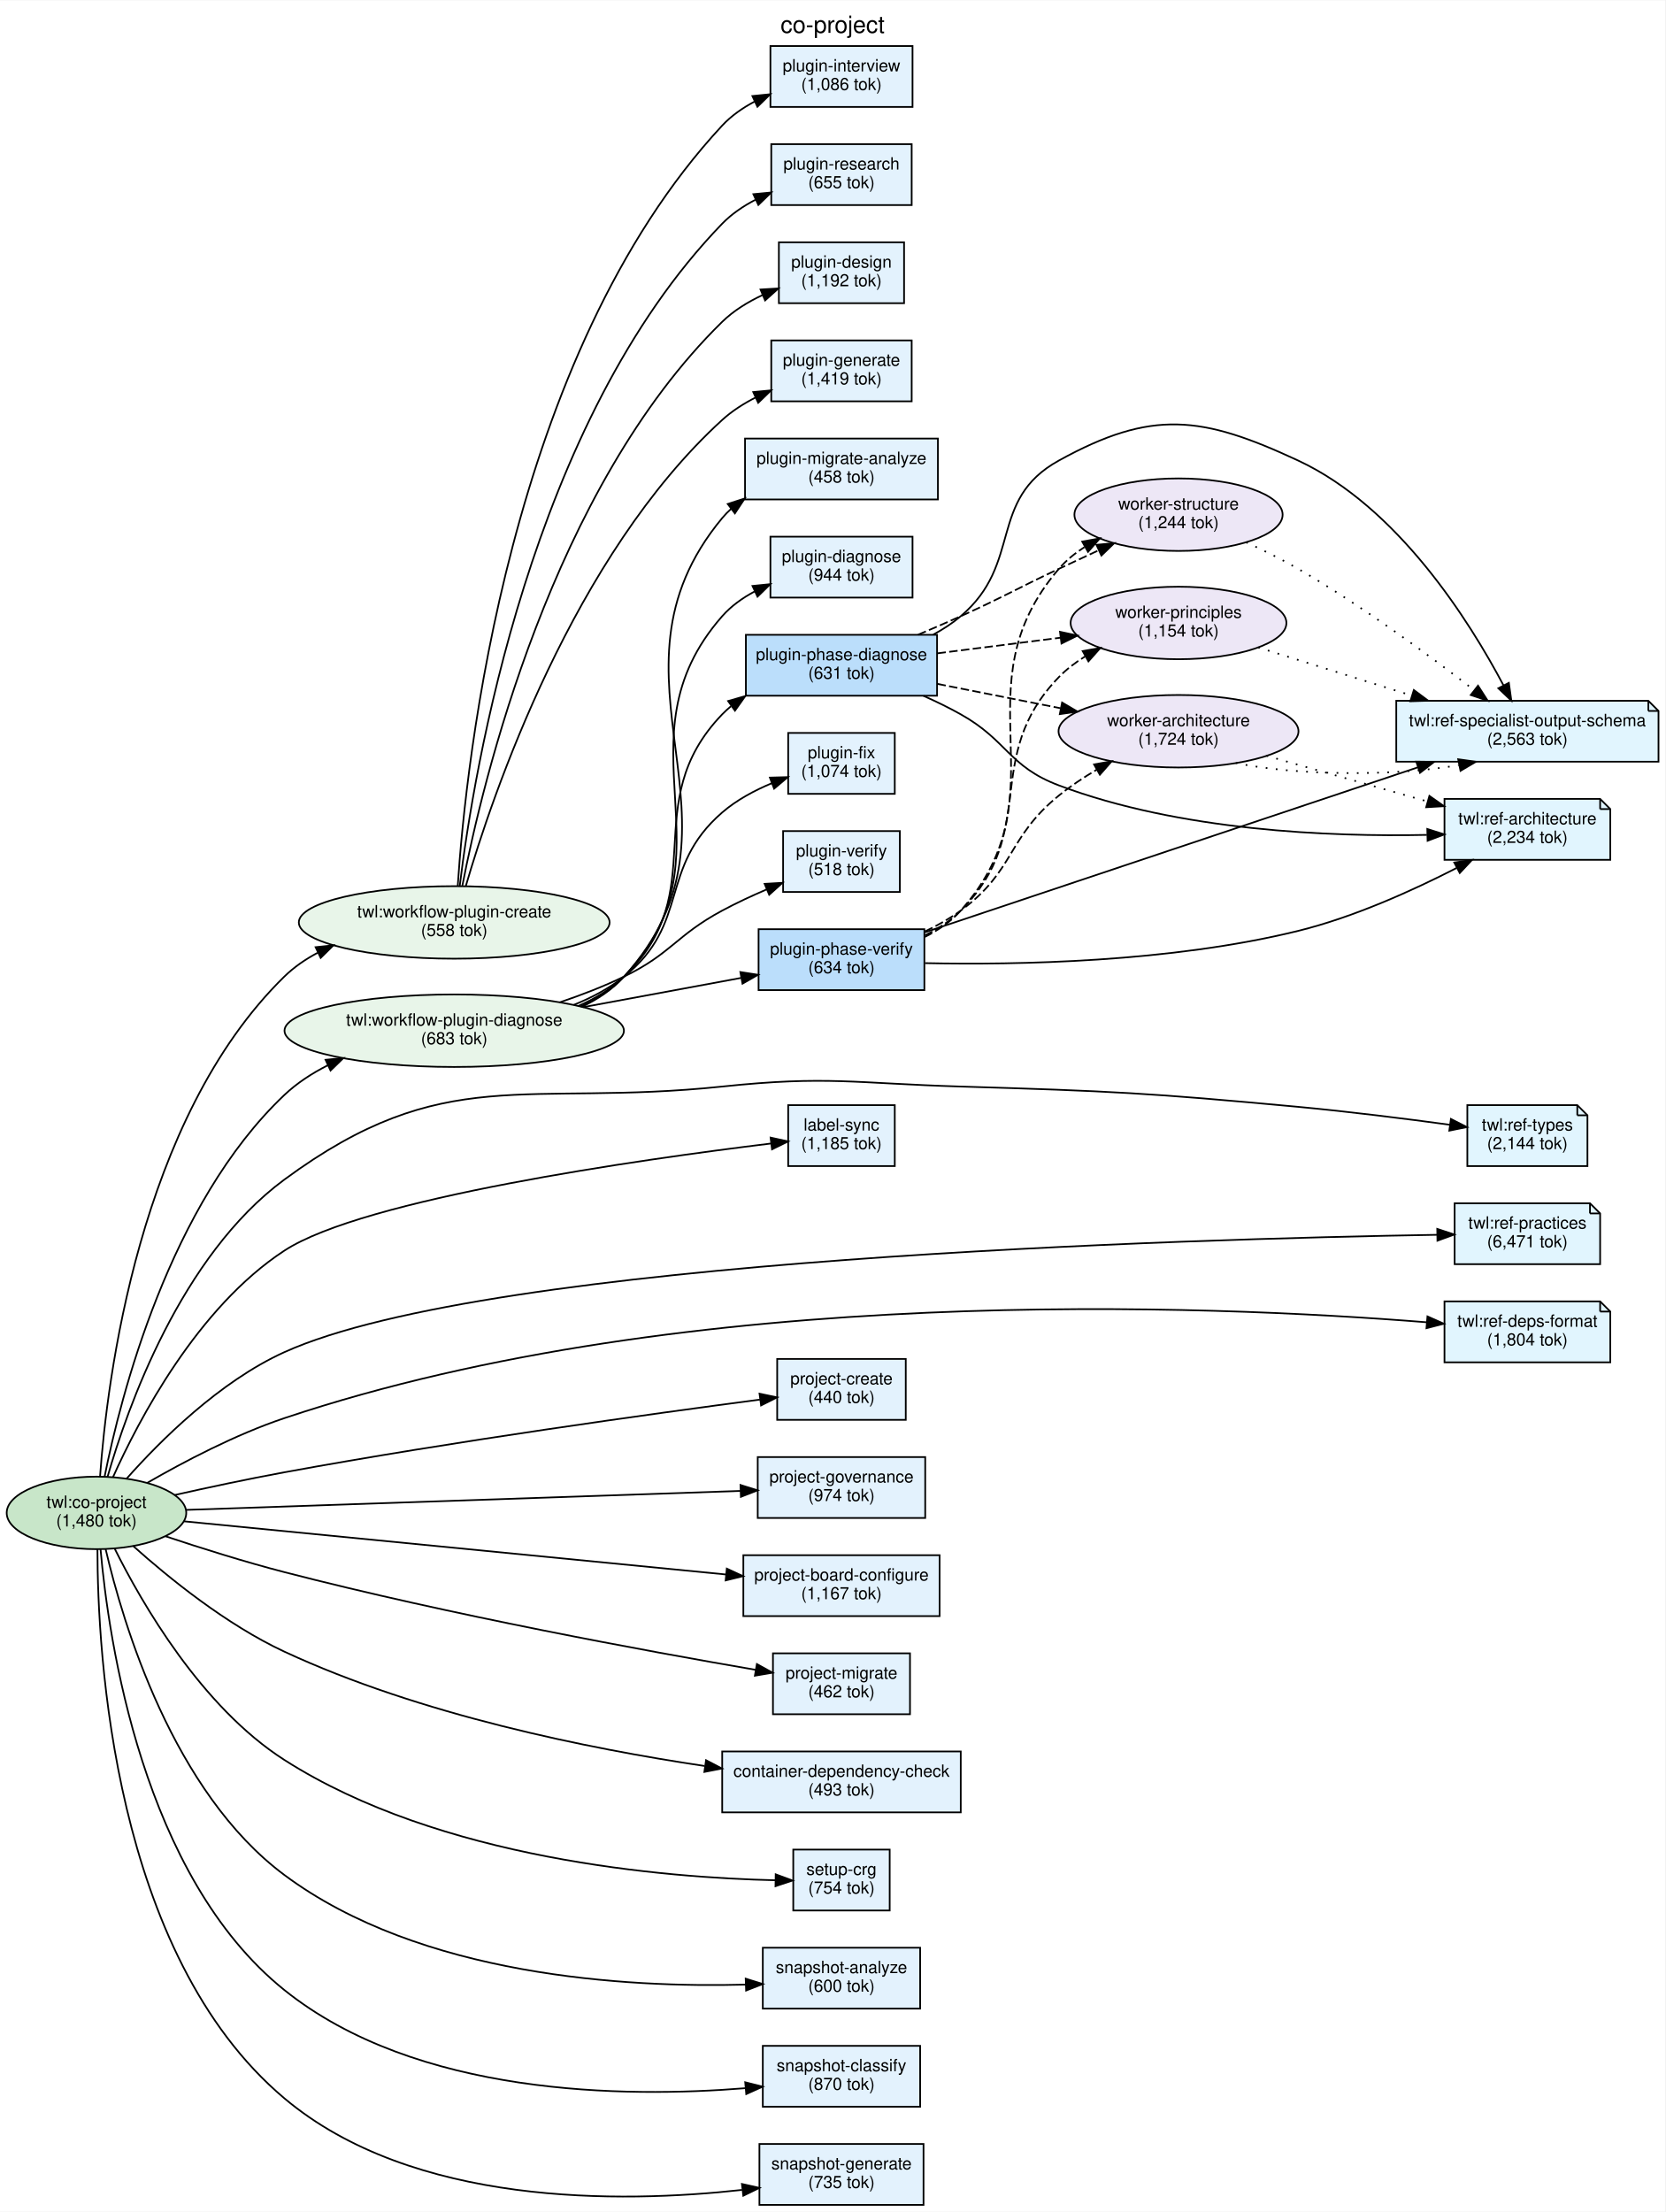
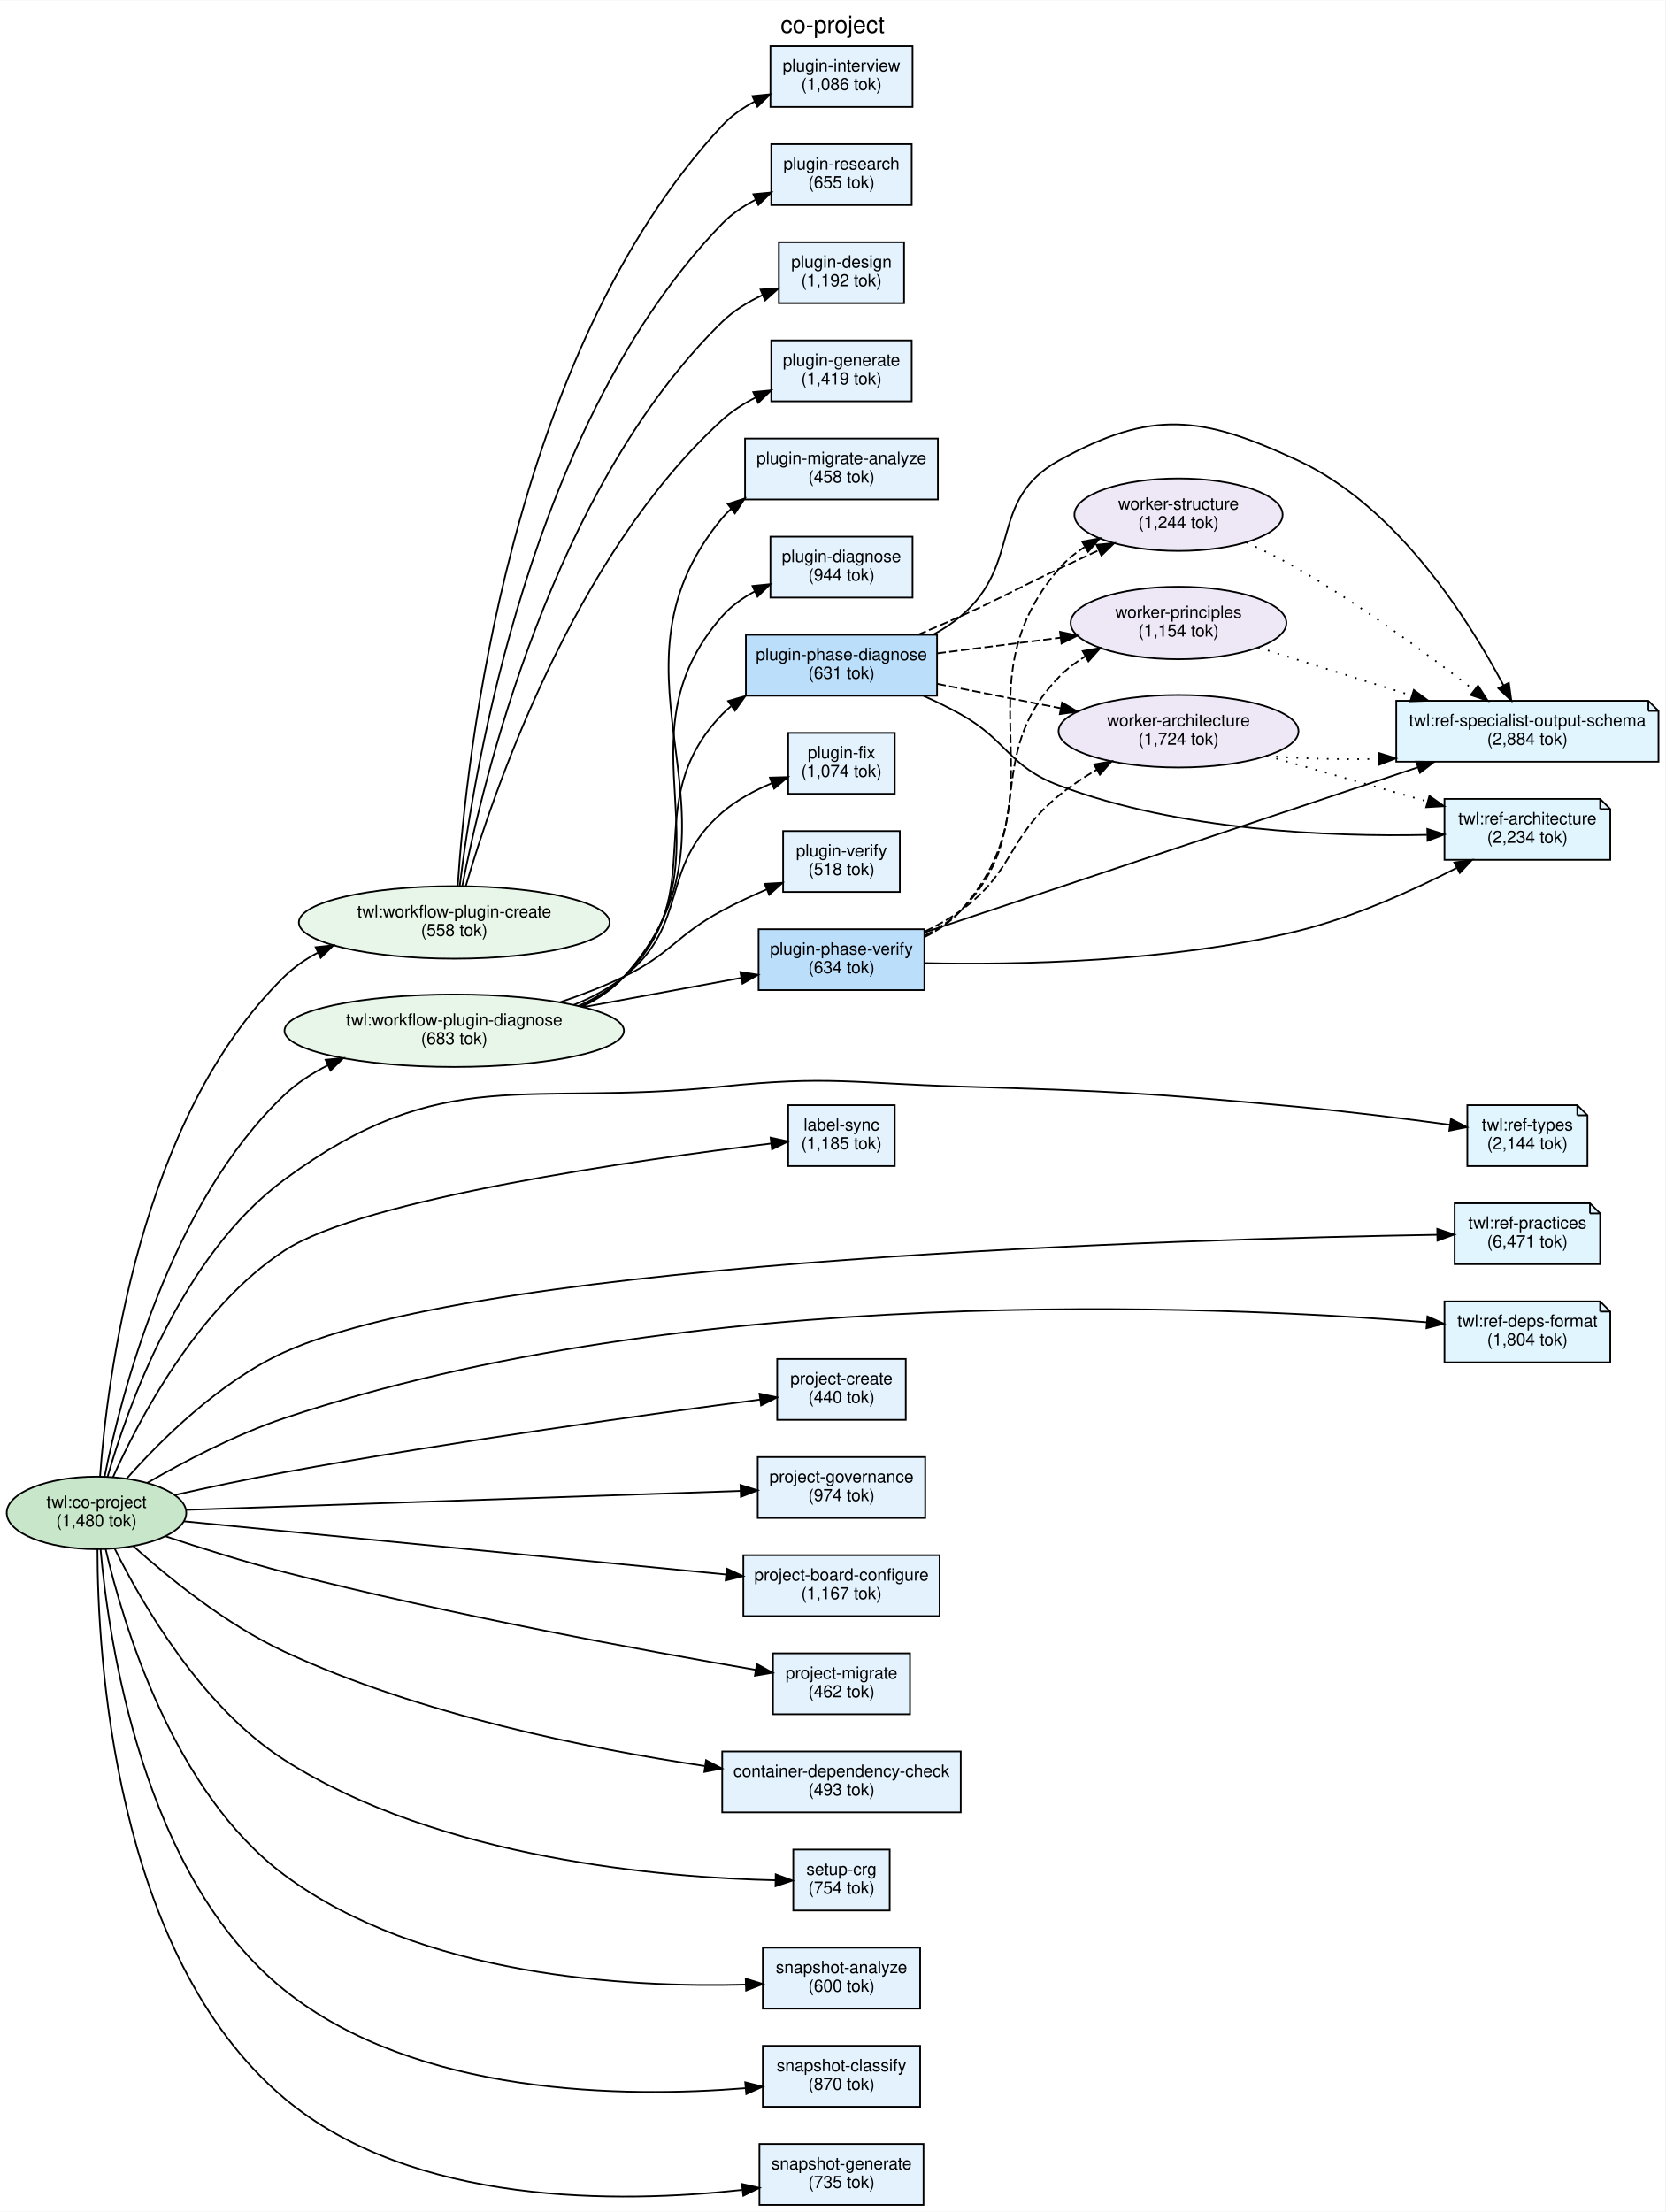
<svg xmlns="http://www.w3.org/2000/svg" width="984pt" height="1307pt" viewBox="0.00 0.00 984.31 1307.00">
  <g id="graph0" class="graph" transform="scale(1 1) rotate(0) translate(4 1303)">
    <polygon fill="white" stroke="transparent" points="-4,4 -4,-1303 980.31,-1303 980.31,4 -4,4" />
    <text text-anchor="middle" x="488.15" y="-1283.8" font-family="Helvetica,sans-Serif" font-size="14.00">co-project</text>
    <g id="node1" class="node">
      <ellipse fill="#c8e6c9" stroke="black" cx="53.03" cy="-409" rx="53.07" ry="21.43" />
      <text text-anchor="middle" x="53.03" y="-412" font-family="Helvetica,sans-Serif" font-size="10.00">twl:co-project</text>
      <text text-anchor="middle" x="53.03" y="-401" font-family="Helvetica,sans-Serif" font-size="10.00">(1,480 tok)</text>
    </g>
    <g id="node2" class="node">
      <ellipse fill="#e8f5e9" stroke="black" cx="264.48" cy="-758" rx="91.85" ry="21.43" />
      <text text-anchor="middle" x="264.48" y="-761" font-family="Helvetica,sans-Serif" font-size="10.00">twl:workflow-plugin-create</text>
      <text text-anchor="middle" x="264.48" y="-750" font-family="Helvetica,sans-Serif" font-size="10.00">(558 tok)</text>
    </g>
    <g id="edge10" class="edge">
      <path fill="none" stroke="black" d="M55.14,-430.54C59.2,-487.22 78.04,-641.91 164.07,-726 169.81,-731.61 176.54,-736.24 183.75,-740.06" />
      <polygon fill="black" stroke="black" points="182.55,-743.37 193.09,-744.48 185.54,-737.04 182.55,-743.37" />
    </g>
    <g id="node3" class="node">
      <ellipse fill="#e8f5e9" stroke="black" cx="264.48" cy="-694" rx="100.32" ry="21.43" />
      <text text-anchor="middle" x="264.48" y="-697" font-family="Helvetica,sans-Serif" font-size="10.00">twl:workflow-plugin-diagnose</text>
      <text text-anchor="middle" x="264.48" y="-686" font-family="Helvetica,sans-Serif" font-size="10.00">(683 tok)</text>
    </g>
    <g id="edge11" class="edge">
      <path fill="none" stroke="black" d="M57.81,-430.37C67.23,-477.56 96.08,-591.59 164.07,-656 171.54,-663.08 180.46,-668.87 189.86,-673.61" />
      <polygon fill="black" stroke="black" points="188.43,-676.81 198.97,-677.84 191.37,-670.46 188.43,-676.81" />
    </g>
    <g id="node5" class="node">
      <polygon fill="#e1f5fe" stroke="black" points="928.31,-650 863.31,-650 863.31,-614 934.31,-614 934.31,-644 928.31,-650" />
      <polyline fill="none" stroke="black" points="928.31,-650 928.31,-644 " />
      <polyline fill="none" stroke="black" points="934.31,-644 928.31,-644 " />
      <text text-anchor="middle" x="898.81" y="-635" font-family="Helvetica,sans-Serif" font-size="10.00">twl:ref-types</text>
      <text text-anchor="middle" x="898.81" y="-624" font-family="Helvetica,sans-Serif" font-size="10.00">(2,144 tok)</text>
    </g>
    <g id="edge13" class="edge">
      <path fill="none" stroke="black" d="M59.51,-430.13C71.25,-471.02 102.9,-560.89 164.07,-606 258.71,-675.8 305.93,-648.71 422.88,-661 485.21,-667.55 501.25,-662.88 563.88,-661 652.64,-658.33 674.9,-657.24 763.31,-649 793.3,-646.2 826.93,-641.95 853.06,-638.4" />
      <polygon fill="black" stroke="black" points="853.61,-641.86 863.04,-637.03 852.66,-634.93 853.61,-641.86" />
    </g>
    <g id="node6" class="node">
      <polygon fill="#e1f5fe" stroke="black" points="935.81,-592 855.81,-592 855.81,-556 941.81,-556 941.81,-586 935.81,-592" />
      <polyline fill="none" stroke="black" points="935.81,-592 935.81,-586 " />
      <polyline fill="none" stroke="black" points="941.81,-586 935.81,-586 " />
      <text text-anchor="middle" x="898.81" y="-577" font-family="Helvetica,sans-Serif" font-size="10.00">twl:ref-practices</text>
      <text text-anchor="middle" x="898.81" y="-566" font-family="Helvetica,sans-Serif" font-size="10.00">(6,471 tok)</text>
    </g>
    <g id="edge14" class="edge">
      <path fill="none" stroke="black" d="M70.76,-429.16C90.55,-451.48 125.67,-486.61 164.07,-504 286.01,-559.22 698.75,-570.94 845.49,-573.37" />
      <polygon fill="black" stroke="black" points="845.53,-576.87 855.59,-573.53 845.65,-569.88 845.53,-576.87" />
    </g>
    <g id="node7" class="node">
      <polygon fill="#e1f5fe" stroke="black" points="941.81,-534 849.81,-534 849.81,-498 947.81,-498 947.81,-528 941.81,-534" />
      <polyline fill="none" stroke="black" points="941.81,-534 941.81,-528 " />
      <polyline fill="none" stroke="black" points="947.81,-528 941.81,-528 " />
      <text text-anchor="middle" x="898.81" y="-519" font-family="Helvetica,sans-Serif" font-size="10.00">twl:ref-deps-format</text>
      <text text-anchor="middle" x="898.81" y="-508" font-family="Helvetica,sans-Serif" font-size="10.00">(1,804 tok)</text>
    </g>
    <g id="edge15" class="edge">
      <path fill="none" stroke="black" d="M82.89,-426.67C104.51,-439.16 135.21,-455.33 164.07,-465 404.01,-545.4 712.18,-531.88 839.14,-521.68" />
      <polygon fill="black" stroke="black" points="839.74,-525.14 849.42,-520.82 839.16,-518.16 839.74,-525.14" />
    </g>
    <g id="node9" class="node">
      <polygon fill="#e3f2fd" stroke="black" points="524.88,-650 461.88,-650 461.88,-614 524.88,-614 524.88,-650" />
      <text text-anchor="middle" x="493.38" y="-635" font-family="Helvetica,sans-Serif" font-size="10.00">label-sync</text>
      <text text-anchor="middle" x="493.38" y="-624" font-family="Helvetica,sans-Serif" font-size="10.00">(1,185 tok)</text>
    </g>
    <g id="edge12" class="edge">
      <path fill="none" stroke="black" d="M62.69,-429.9C77.88,-463.81 112.68,-530.42 164.07,-564 211.19,-594.79 374.5,-617.87 451.55,-627.31" />
      <polygon fill="black" stroke="black" points="451.48,-630.83 461.82,-628.56 452.32,-623.88 451.48,-630.83" />
    </g>
    <g id="node10" class="node">
      <polygon fill="#e3f2fd" stroke="black" points="531.38,-500 455.38,-500 455.38,-464 531.38,-464 531.38,-500" />
      <text text-anchor="middle" x="493.38" y="-485" font-family="Helvetica,sans-Serif" font-size="10.00">project-create</text>
      <text text-anchor="middle" x="493.38" y="-474" font-family="Helvetica,sans-Serif" font-size="10.00">(440 tok)</text>
    </g>
    <g id="edge1" class="edge">
      <path fill="none" stroke="black" d="M99.13,-419.55C118.99,-424.01 142.62,-429.07 164.07,-433 263.67,-451.27 381.22,-467.55 445.16,-475.96" />
      <polygon fill="black" stroke="black" points="444.95,-479.46 455.32,-477.29 445.86,-472.52 444.95,-479.46" />
    </g>
    <g id="node11" class="node">
      <polygon fill="#e3f2fd" stroke="black" points="551.38,-384 435.38,-384 435.38,-348 551.38,-348 551.38,-384" />
      <text text-anchor="middle" x="493.38" y="-369" font-family="Helvetica,sans-Serif" font-size="10.00">project-board-configure</text>
      <text text-anchor="middle" x="493.38" y="-358" font-family="Helvetica,sans-Serif" font-size="10.00">(1,167 tok)</text>
    </g>
    <g id="edge3" class="edge">
      <path fill="none" stroke="black" d="M104.75,-404.03C183.87,-396.26 336.76,-381.27 425.04,-372.61" />
      <polygon fill="black" stroke="black" points="425.6,-376.07 435.21,-371.61 424.92,-369.1 425.6,-376.07" />
    </g>
    <g id="node12" class="node">
      <polygon fill="#e3f2fd" stroke="black" points="542.88,-442 443.88,-442 443.88,-406 542.88,-406 542.88,-442" />
      <text text-anchor="middle" x="493.38" y="-427" font-family="Helvetica,sans-Serif" font-size="10.00">project-governance</text>
      <text text-anchor="middle" x="493.38" y="-416" font-family="Helvetica,sans-Serif" font-size="10.00">(974 tok)</text>
    </g>
    <g id="edge2" class="edge">
      <path fill="none" stroke="black" d="M106.04,-410.78C188.2,-413.59 347.51,-419.04 433.67,-421.99" />
      <polygon fill="black" stroke="black" points="433.69,-425.49 443.8,-422.34 433.93,-418.5 433.69,-425.49" />
    </g>
    <g id="node13" class="node">
      <polygon fill="#e3f2fd" stroke="black" points="533.88,-326 452.88,-326 452.88,-290 533.88,-290 533.88,-326" />
      <text text-anchor="middle" x="493.38" y="-311" font-family="Helvetica,sans-Serif" font-size="10.00">project-migrate</text>
      <text text-anchor="middle" x="493.38" y="-300" font-family="Helvetica,sans-Serif" font-size="10.00">(462 tok)</text>
    </g>
    <g id="edge4" class="edge">
      <path fill="none" stroke="black" d="M93.71,-395.22C114.5,-388.29 140.49,-380.1 164.07,-374 261.84,-348.7 378.09,-327.35 442.73,-316.23" />
      <polygon fill="black" stroke="black" points="443.38,-319.67 452.65,-314.54 442.2,-312.77 443.38,-319.67" />
    </g>
    <g id="node14" class="node">
      <polygon fill="#e3f2fd" stroke="black" points="563.88,-268 422.88,-268 422.88,-232 563.88,-232 563.88,-268" />
      <text text-anchor="middle" x="493.38" y="-253" font-family="Helvetica,sans-Serif" font-size="10.00">container-dependency-check</text>
      <text text-anchor="middle" x="493.38" y="-242" font-family="Helvetica,sans-Serif" font-size="10.00">(493 tok)</text>
    </g>
    <g id="edge5" class="edge">
      <path fill="none" stroke="black" d="M74.66,-389.48C95.59,-370.74 129.72,-342.98 164.07,-327 244.22,-289.71 344.04,-269.62 412.45,-259.42" />
      <polygon fill="black" stroke="black" points="413.33,-262.82 422.73,-257.92 412.33,-255.9 413.33,-262.82" />
    </g>
    <g id="node15" class="node">
      <polygon fill="#e3f2fd" stroke="black" points="521.88,-210 464.88,-210 464.88,-174 521.88,-174 521.88,-210" />
      <text text-anchor="middle" x="493.38" y="-195" font-family="Helvetica,sans-Serif" font-size="10.00">setup-crg</text>
      <text text-anchor="middle" x="493.38" y="-184" font-family="Helvetica,sans-Serif" font-size="10.00">(754 tok)</text>
    </g>
    <g id="edge6" class="edge">
      <path fill="none" stroke="black" d="M63.7,-388.05C79.74,-355.79 115,-294.38 164.07,-263 256.21,-204.07 389.57,-193.38 454.29,-191.87" />
      <polygon fill="black" stroke="black" points="454.5,-195.37 464.44,-191.7 454.38,-188.37 454.5,-195.37" />
    </g>
    <g id="node16" class="node">
      <polygon fill="#e3f2fd" stroke="black" points="539.88,-152 446.88,-152 446.88,-116 539.88,-116 539.88,-152" />
      <text text-anchor="middle" x="493.38" y="-137" font-family="Helvetica,sans-Serif" font-size="10.00">snapshot-analyze</text>
      <text text-anchor="middle" x="493.38" y="-126" font-family="Helvetica,sans-Serif" font-size="10.00">(600 tok)</text>
    </g>
    <g id="edge7" class="edge">
      <path fill="none" stroke="black" d="M58.43,-387.64C68.63,-343.87 98.21,-244.01 164.07,-195 244.63,-135.04 366.5,-128.3 436.88,-130.2" />
      <polygon fill="black" stroke="black" points="436.77,-133.7 446.88,-130.54 437.01,-126.7 436.77,-133.7" />
    </g>
    <g id="node17" class="node">
      <polygon fill="#e3f2fd" stroke="black" points="539.88,-94 446.88,-94 446.88,-58 539.88,-58 539.88,-94" />
      <text text-anchor="middle" x="493.38" y="-79" font-family="Helvetica,sans-Serif" font-size="10.00">snapshot-classify</text>
      <text text-anchor="middle" x="493.38" y="-68" font-family="Helvetica,sans-Serif" font-size="10.00">(870 tok)</text>
    </g>
    <g id="edge8" class="edge">
      <path fill="none" stroke="black" d="M55.43,-387.52C60.13,-334.02 80.26,-194.28 164.07,-127 242.2,-64.27 365.47,-63.19 436.64,-68.98" />
      <polygon fill="black" stroke="black" points="436.48,-72.48 446.75,-69.87 437.1,-65.5 436.48,-72.48" />
    </g>
    <g id="node18" class="node">
      <polygon fill="#e3f2fd" stroke="black" points="541.88,-36 444.88,-36 444.88,0 541.88,0 541.88,-36" />
      <text text-anchor="middle" x="493.38" y="-21" font-family="Helvetica,sans-Serif" font-size="10.00">snapshot-generate</text>
      <text text-anchor="middle" x="493.38" y="-10" font-family="Helvetica,sans-Serif" font-size="10.00">(735 tok)</text>
    </g>
    <g id="edge9" class="edge">
      <path fill="none" stroke="black" d="M53.6,-387.76C53.63,-326.46 62.79,-148.23 164.07,-63 240.01,0.91 362.69,-0.88 434.64,-8.85" />
      <polygon fill="black" stroke="black" points="434.53,-12.36 444.87,-10.06 435.35,-5.41 434.53,-12.36" />
    </g>
    <g id="node19" class="node">
      <polygon fill="#e3f2fd" stroke="black" points="535.38,-1276 451.38,-1276 451.38,-1240 535.38,-1240 535.38,-1276" />
      <text text-anchor="middle" x="493.38" y="-1261" font-family="Helvetica,sans-Serif" font-size="10.00">plugin-interview</text>
      <text text-anchor="middle" x="493.38" y="-1250" font-family="Helvetica,sans-Serif" font-size="10.00">(1,086 tok)</text>
    </g>
    <g id="edge16" class="edge">
      <path fill="none" stroke="black" d="M266.55,-779.42C271.31,-852.19 296.37,-1092.93 422.88,-1229 428.27,-1234.79 434.99,-1239.46 442.11,-1243.22" />
      <polygon fill="black" stroke="black" points="440.73,-1246.44 451.27,-1247.51 443.7,-1240.1 440.73,-1246.44" />
    </g>
    <g id="node20" class="node">
      <polygon fill="#e3f2fd" stroke="black" points="534.88,-1218 451.88,-1218 451.88,-1182 534.88,-1182 534.88,-1218" />
      <text text-anchor="middle" x="493.38" y="-1203" font-family="Helvetica,sans-Serif" font-size="10.00">plugin-research</text>
      <text text-anchor="middle" x="493.38" y="-1192" font-family="Helvetica,sans-Serif" font-size="10.00">(655 tok)</text>
    </g>
    <g id="edge17" class="edge">
      <path fill="none" stroke="black" d="M267.74,-779.58C275.86,-846.64 309.4,-1053.92 422.88,-1171 428.45,-1176.74 435.33,-1181.4 442.57,-1185.15" />
      <polygon fill="black" stroke="black" points="441.31,-1188.43 451.86,-1189.45 444.25,-1182.08 441.31,-1188.43" />
    </g>
    <g id="node21" class="node">
      <polygon fill="#e3f2fd" stroke="black" points="530.38,-1160 456.38,-1160 456.38,-1124 530.38,-1124 530.38,-1160" />
      <text text-anchor="middle" x="493.38" y="-1145" font-family="Helvetica,sans-Serif" font-size="10.00">plugin-design</text>
      <text text-anchor="middle" x="493.38" y="-1134" font-family="Helvetica,sans-Serif" font-size="10.00">(1,192 tok)</text>
    </g>
    <g id="edge18" class="edge">
      <path fill="none" stroke="black" d="M269.26,-779.54C280.98,-840.21 322.16,-1014.47 422.88,-1113 429.61,-1119.58 438.05,-1124.75 446.7,-1128.79" />
      <polygon fill="black" stroke="black" points="445.53,-1132.09 456.11,-1132.73 448.24,-1125.64 445.53,-1132.09" />
    </g>
    <g id="node22" class="node">
      <polygon fill="#e3f2fd" stroke="black" points="534.88,-1102 451.88,-1102 451.88,-1066 534.88,-1066 534.88,-1102" />
      <text text-anchor="middle" x="493.38" y="-1087" font-family="Helvetica,sans-Serif" font-size="10.00">plugin-generate</text>
      <text text-anchor="middle" x="493.38" y="-1076" font-family="Helvetica,sans-Serif" font-size="10.00">(1,419 tok)</text>
    </g>
    <g id="edge19" class="edge">
      <path fill="none" stroke="black" d="M271.32,-779.46C286.96,-833.12 334.71,-974.59 422.88,-1055 428.66,-1060.27 435.52,-1064.65 442.66,-1068.29" />
      <polygon fill="black" stroke="black" points="441.23,-1071.48 451.77,-1072.49 444.16,-1065.12 441.23,-1071.48" />
    </g>
    <g id="node23" class="node">
      <polygon fill="#e3f2fd" stroke="black" points="550.38,-1044 436.38,-1044 436.38,-1008 550.38,-1008 550.38,-1044" />
      <text text-anchor="middle" x="493.38" y="-1029" font-family="Helvetica,sans-Serif" font-size="10.00">plugin-migrate-analyze</text>
      <text text-anchor="middle" x="493.38" y="-1018" font-family="Helvetica,sans-Serif" font-size="10.00">(458 tok)</text>
    </g>
    <g id="edge20" class="edge">
      <path fill="none" stroke="black" d="M339.73,-708.05C349.18,-712.5 357.95,-718.33 364.88,-726 447.49,-817.36 344.18,-902.25 422.88,-997 424.53,-998.98 426.33,-1000.83 428.26,-1002.55" />
      <polygon fill="black" stroke="black" points="426.15,-1005.34 436.23,-1008.6 430.38,-999.77 426.15,-1005.34" />
    </g>
    <g id="node24" class="node">
      <polygon fill="#e3f2fd" stroke="black" points="535.38,-986 451.38,-986 451.38,-950 535.38,-950 535.38,-986" />
      <text text-anchor="middle" x="493.38" y="-971" font-family="Helvetica,sans-Serif" font-size="10.00">plugin-diagnose</text>
      <text text-anchor="middle" x="493.38" y="-960" font-family="Helvetica,sans-Serif" font-size="10.00">(944 tok)</text>
    </g>
    <g id="edge21" class="edge">
      <path fill="none" stroke="black" d="M339.1,-708.29C348.7,-712.7 357.68,-718.46 364.88,-726 432.66,-796.94 358.14,-865.28 422.88,-939 428.16,-945.01 434.89,-949.8 442.06,-953.62" />
      <polygon fill="black" stroke="black" points="440.78,-956.88 451.32,-957.95 443.75,-950.54 440.78,-956.88" />
    </g>
    <g id="node25" class="node">
      <polygon fill="#e3f2fd" stroke="black" points="524.88,-870 461.88,-870 461.88,-834 524.88,-834 524.88,-870" />
      <text text-anchor="middle" x="493.38" y="-855" font-family="Helvetica,sans-Serif" font-size="10.00">plugin-fix</text>
      <text text-anchor="middle" x="493.38" y="-844" font-family="Helvetica,sans-Serif" font-size="10.00">(1,074 tok)</text>
    </g>
    <g id="edge23" class="edge">
      <path fill="none" stroke="black" d="M335.06,-709.23C345.72,-713.52 356.08,-719 364.88,-726 404.2,-757.26 384.91,-790.12 422.88,-823 431.36,-830.34 441.96,-836.01 452.3,-840.32" />
      <polygon fill="black" stroke="black" points="451.07,-843.6 461.66,-843.89 453.57,-837.06 451.07,-843.6" />
    </g>
    <g id="node26" class="node">
      <polygon fill="#e3f2fd" stroke="black" points="527.88,-812 458.88,-812 458.88,-776 527.88,-776 527.88,-812" />
      <text text-anchor="middle" x="493.38" y="-797" font-family="Helvetica,sans-Serif" font-size="10.00">plugin-verify</text>
      <text text-anchor="middle" x="493.38" y="-786" font-family="Helvetica,sans-Serif" font-size="10.00">(518 tok)</text>
    </g>
    <g id="edge24" class="edge">
      <path fill="none" stroke="black" d="M326.73,-710.73C339.6,-715.07 352.89,-720.18 364.88,-726 392.83,-739.56 395.53,-750.28 422.88,-765 431.17,-769.46 440.29,-773.7 449.12,-777.5" />
      <polygon fill="black" stroke="black" points="447.96,-780.81 458.54,-781.43 450.66,-774.35 447.96,-780.81" />
    </g>
    <g id="node27" class="node">
      <polygon fill="#bbdefb" stroke="black" points="549.88,-928 436.88,-928 436.88,-892 549.88,-892 549.88,-928" />
      <text text-anchor="middle" x="493.38" y="-913" font-family="Helvetica,sans-Serif" font-size="10.00">plugin-phase-diagnose</text>
      <text text-anchor="middle" x="493.38" y="-902" font-family="Helvetica,sans-Serif" font-size="10.00">(631 tok)</text>
    </g>
    <g id="edge22" class="edge">
      <path fill="none" stroke="black" d="M337.73,-708.56C347.69,-712.93 357.15,-718.61 364.88,-726 418.09,-776.78 371.85,-828.03 422.88,-881 424.51,-882.68 426.24,-884.27 428.06,-885.77" />
      <polygon fill="black" stroke="black" points="426.37,-888.86 436.55,-891.8 430.42,-883.16 426.37,-888.86" />
    </g>
    <g id="node28" class="node">
      <polygon fill="#bbdefb" stroke="black" points="542.38,-754 444.38,-754 444.38,-718 542.38,-718 542.38,-754" />
      <text text-anchor="middle" x="493.38" y="-739" font-family="Helvetica,sans-Serif" font-size="10.00">plugin-phase-verify</text>
      <text text-anchor="middle" x="493.38" y="-728" font-family="Helvetica,sans-Serif" font-size="10.00">(634 tok)</text>
    </g>
    <g id="edge25" class="edge">
      <path fill="none" stroke="black" d="M340.72,-707.93C371.05,-713.54 405.51,-719.92 433.91,-725.18" />
      <polygon fill="black" stroke="black" points="433.61,-728.68 444.08,-727.06 434.88,-721.8 433.61,-728.68" />
    </g>
    <g id="node4" class="node">
      <polygon fill="#e1f5fe" stroke="black" points="970.31,-889 821.31,-889 821.31,-853 976.31,-853 976.31,-883 970.31,-889" />
      <polyline fill="none" stroke="black" points="970.31,-889 970.31,-883 " />
      <polyline fill="none" stroke="black" points="976.31,-883 970.31,-883 " />
      <text text-anchor="middle" x="898.81" y="-874" font-family="Helvetica,sans-Serif" font-size="10.00">twl:ref-specialist-output-schema</text>
-       <text text-anchor="middle" x="898.81" y="-863" font-family="Helvetica,sans-Serif" font-size="10.00">(2,563 tok)</text>
+       <text text-anchor="middle" x="898.81" y="-863" font-family="Helvetica,sans-Serif" font-size="10.00">(2,884 tok)</text>
    </g>
    <g id="node8" class="node">
      <polygon fill="#e1f5fe" stroke="black" points="941.81,-831 849.81,-831 849.81,-795 947.81,-795 947.81,-825 941.81,-831" />
      <polyline fill="none" stroke="black" points="941.81,-831 941.81,-825 " />
      <polyline fill="none" stroke="black" points="947.81,-825 941.81,-825 " />
      <text text-anchor="middle" x="898.81" y="-816" font-family="Helvetica,sans-Serif" font-size="10.00">twl:ref-architecture</text>
      <text text-anchor="middle" x="898.81" y="-805" font-family="Helvetica,sans-Serif" font-size="10.00">(2,234 tok)</text>
    </g>
    <g id="edge29" class="edge">
      <path fill="none" stroke="black" d="M547.62,-928.11C553.43,-931.25 558.99,-934.86 563.88,-939 600.8,-970.21 579.56,-1007.65 621.88,-1031 676.92,-1061.36 706.33,-1057.54 763.31,-1031 822.29,-1003.53 864.63,-936.05 884.71,-898.08" />
      <polygon fill="black" stroke="black" points="887.86,-899.6 889.33,-889.11 881.64,-896.39 887.86,-899.6" />
    </g>
    <g id="edge30" class="edge">
      <path fill="none" stroke="black" d="M541.82,-891.94C549.34,-888.59 556.93,-884.9 563.88,-881 591.65,-865.43 592.1,-850.22 621.88,-839 693.31,-812.09 782.16,-808.54 839.41,-809.74" />
      <polygon fill="black" stroke="black" points="839.64,-813.25 849.73,-810.02 839.82,-806.25 839.64,-813.25" />
    </g>
    <g id="node29" class="node">
      <ellipse fill="#ede7f6" stroke="black" cx="692.6" cy="-999" rx="61.54" ry="21.43" />
      <text text-anchor="middle" x="692.6" y="-1002" font-family="Helvetica,sans-Serif" font-size="10.00">worker-structure</text>
      <text text-anchor="middle" x="692.6" y="-991" font-family="Helvetica,sans-Serif" font-size="10.00">(1,244 tok)</text>
    </g>
    <g id="edge26" class="edge">
      <path fill="none" stroke="black" stroke-dasharray="5,2" d="M538.66,-928.05C547.07,-931.6 555.78,-935.35 563.88,-939 589.99,-950.74 595.99,-954.81 621.88,-967 629.5,-970.59 637.61,-974.36 645.51,-978" />
      <polygon fill="black" stroke="black" points="644.08,-981.19 654.63,-982.19 647.01,-974.84 644.08,-981.19" />
    </g>
    <g id="node30" class="node">
      <ellipse fill="#ede7f6" stroke="black" cx="692.6" cy="-935" rx="63.78" ry="21.43" />
      <text text-anchor="middle" x="692.6" y="-938" font-family="Helvetica,sans-Serif" font-size="10.00">worker-principles</text>
      <text text-anchor="middle" x="692.6" y="-927" font-family="Helvetica,sans-Serif" font-size="10.00">(1,154 tok)</text>
    </g>
    <g id="edge27" class="edge">
      <path fill="none" stroke="black" stroke-dasharray="5,2" d="M550.11,-917.06C572.73,-919.93 599.09,-923.27 622.89,-926.29" />
      <polygon fill="black" stroke="black" points="622.55,-929.78 632.91,-927.56 623.43,-922.83 622.55,-929.78" />
    </g>
    <g id="node31" class="node">
      <ellipse fill="#ede7f6" stroke="black" cx="692.6" cy="-871" rx="70.92" ry="21.43" />
      <text text-anchor="middle" x="692.6" y="-874" font-family="Helvetica,sans-Serif" font-size="10.00">worker-architecture</text>
      <text text-anchor="middle" x="692.6" y="-863" font-family="Helvetica,sans-Serif" font-size="10.00">(1,724 tok)</text>
    </g>
    <g id="edge28" class="edge">
      <path fill="none" stroke="black" stroke-dasharray="5,2" d="M550.11,-898.98C572.73,-894.51 599.09,-889.29 622.89,-884.59" />
      <polygon fill="black" stroke="black" points="623.78,-887.98 632.91,-882.6 622.43,-881.11 623.78,-887.98" />
    </g>
    <g id="edge34" class="edge">
      <path fill="none" stroke="black" d="M542.65,-752.15C615.4,-776.5 753.24,-822.62 834.14,-849.69" />
      <polygon fill="black" stroke="black" points="833.12,-853.04 843.71,-852.9 835.34,-846.41 833.12,-853.04" />
    </g>
    <g id="edge35" class="edge">
      <path fill="none" stroke="black" d="M542.77,-733.94C597.21,-732.8 687.9,-734.44 763.31,-753 796.14,-761.08 830.95,-776.83 856.93,-790.16" />
      <polygon fill="black" stroke="black" points="855.59,-793.41 866.08,-794.95 858.84,-787.21 855.59,-793.41" />
    </g>
    <g id="edge31" class="edge">
      <path fill="none" stroke="black" stroke-dasharray="5,2" d="M542.57,-749.38C550.52,-753.35 558.06,-758.46 563.88,-765 626,-834.76 561,-896.17 621.88,-967 626.16,-971.97 631.36,-976.21 636.99,-979.82" />
      <polygon fill="black" stroke="black" points="635.67,-983.1 646.09,-984.99 639.12,-977.01 635.67,-983.1" />
    </g>
    <g id="edge32" class="edge">
      <path fill="none" stroke="black" stroke-dasharray="5,2" d="M542.67,-750.32C550.43,-754.18 557.87,-759 563.88,-765 610.99,-811.98 575.61,-855.2 621.88,-903 626.38,-907.65 631.68,-911.68 637.32,-915.17" />
      <polygon fill="black" stroke="black" points="635.94,-918.41 646.38,-920.21 639.35,-912.29 635.94,-918.41" />
    </g>
    <g id="edge33" class="edge">
      <path fill="none" stroke="black" stroke-dasharray="5,2" d="M542.71,-752.67C550.12,-756.2 557.44,-760.3 563.88,-765 595.98,-788.4 591.04,-807.97 621.88,-833 628.73,-838.55 636.5,-843.7 644.31,-848.31" />
      <polygon fill="black" stroke="black" points="642.67,-851.4 653.1,-853.26 646.11,-845.3 642.67,-851.4" />
    </g>
    <g id="edge36" class="edge">
      <path fill="none" stroke="black" stroke-dasharray="1,5" d="M732.61,-982.67C742.79,-977.98 753.63,-972.61 763.31,-967 800.71,-945.33 840.68,-915.91 867.24,-895.37" />
      <polygon fill="black" stroke="black" points="869.63,-897.94 875.37,-889.03 865.33,-892.42 869.63,-897.94" />
    </g>
    <g id="edge37" class="edge">
      <path fill="none" stroke="black" stroke-dasharray="1,5" d="M739.68,-920.56C766.42,-912.18 800.58,-901.47 830.31,-892.15" />
      <polygon fill="black" stroke="black" points="831.7,-895.38 840.2,-889.05 829.61,-888.7 831.7,-895.38" />
    </g>
    <g id="edge38" class="edge">
-       <path fill="none" stroke="black" stroke-dasharray="1,5" d="M726.4,-852.25C762.27,-844.72 819.73,-844.28 858.11,-850.93" />
-       <polygon fill="black" stroke="black" points="857.9,-854.46 868.39,-852.99 859.28,-847.6 857.9,-854.46" />
+       <path fill="none" stroke="black" stroke-dasharray="1,5" d="M744.34,-856.52C764.5,-854.79 788.29,-854.17 811.03,-854.67" />
+       <polygon fill="black" stroke="black" points="810.95,-858.17 821.05,-854.96 811.15,-851.17 810.95,-858.17" />
    </g>
    <g id="edge39" class="edge">
      <path fill="none" stroke="black" stroke-dasharray="1,5" d="M744.6,-856.51C773.47,-848.31 809.68,-838.03 839.65,-829.52" />
      <polygon fill="black" stroke="black" points="840.89,-832.8 849.56,-826.7 838.98,-826.07 840.89,-832.8" />
    </g>
  </g>
</svg>
